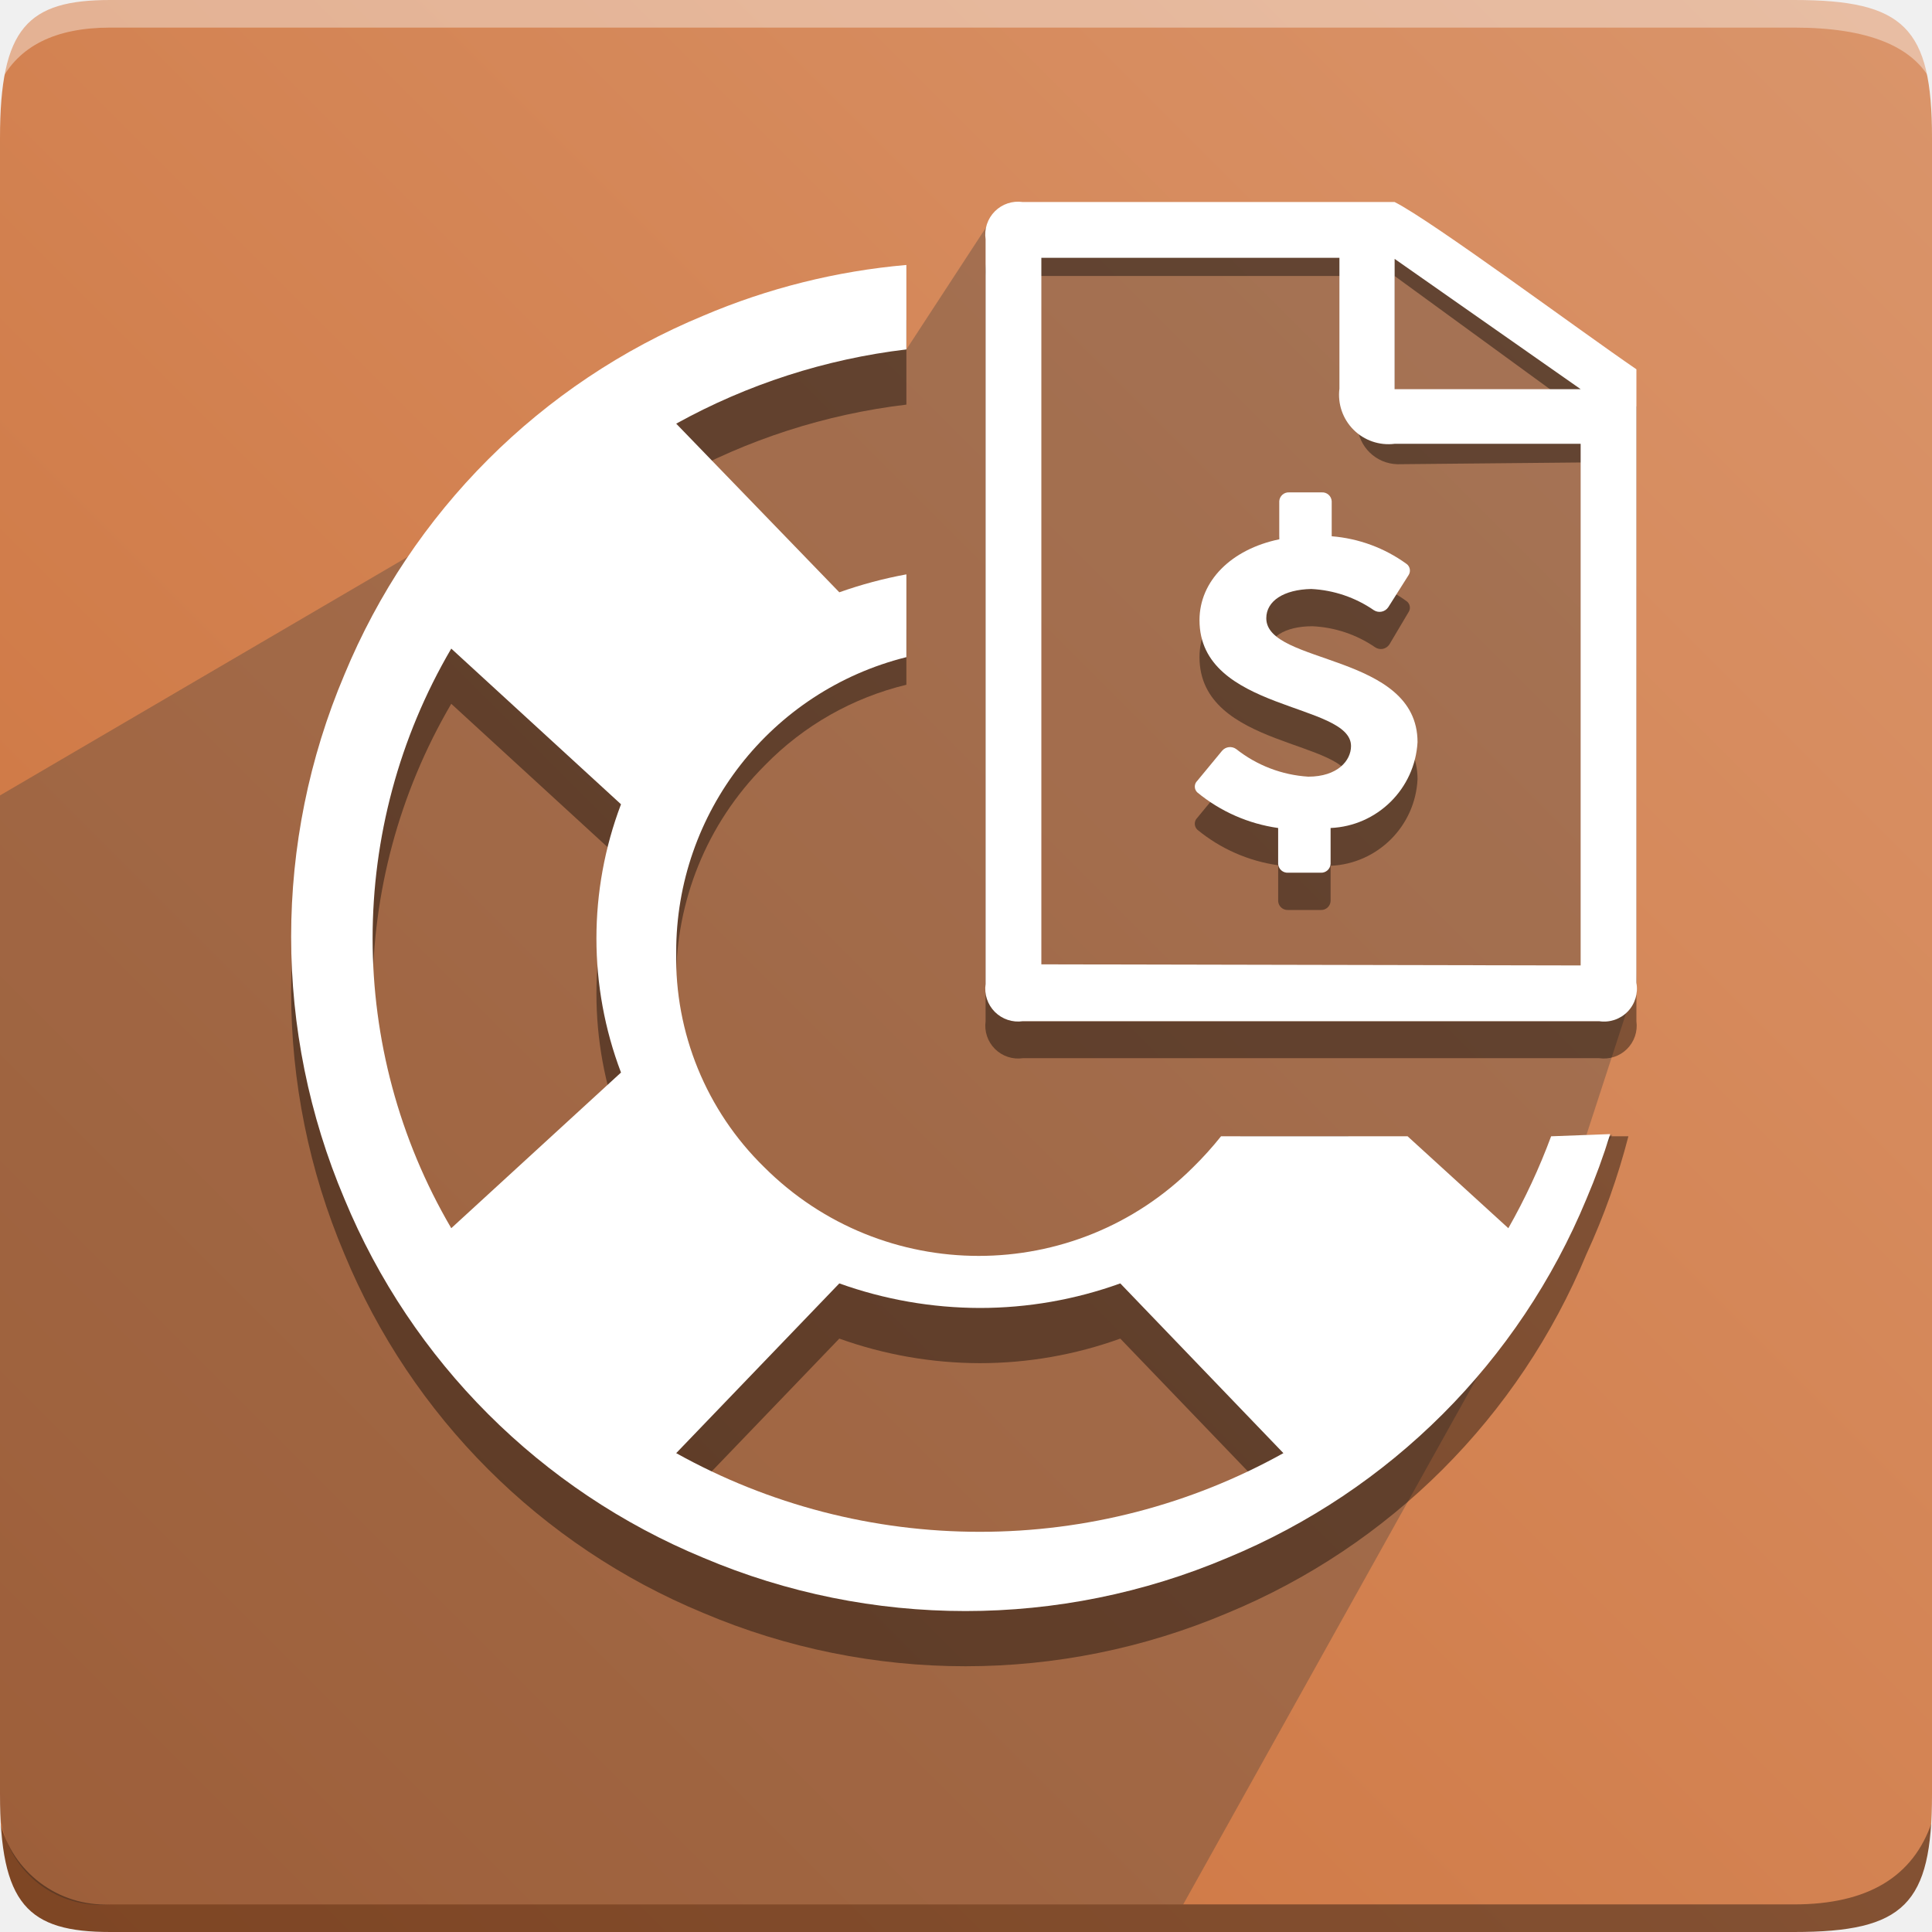
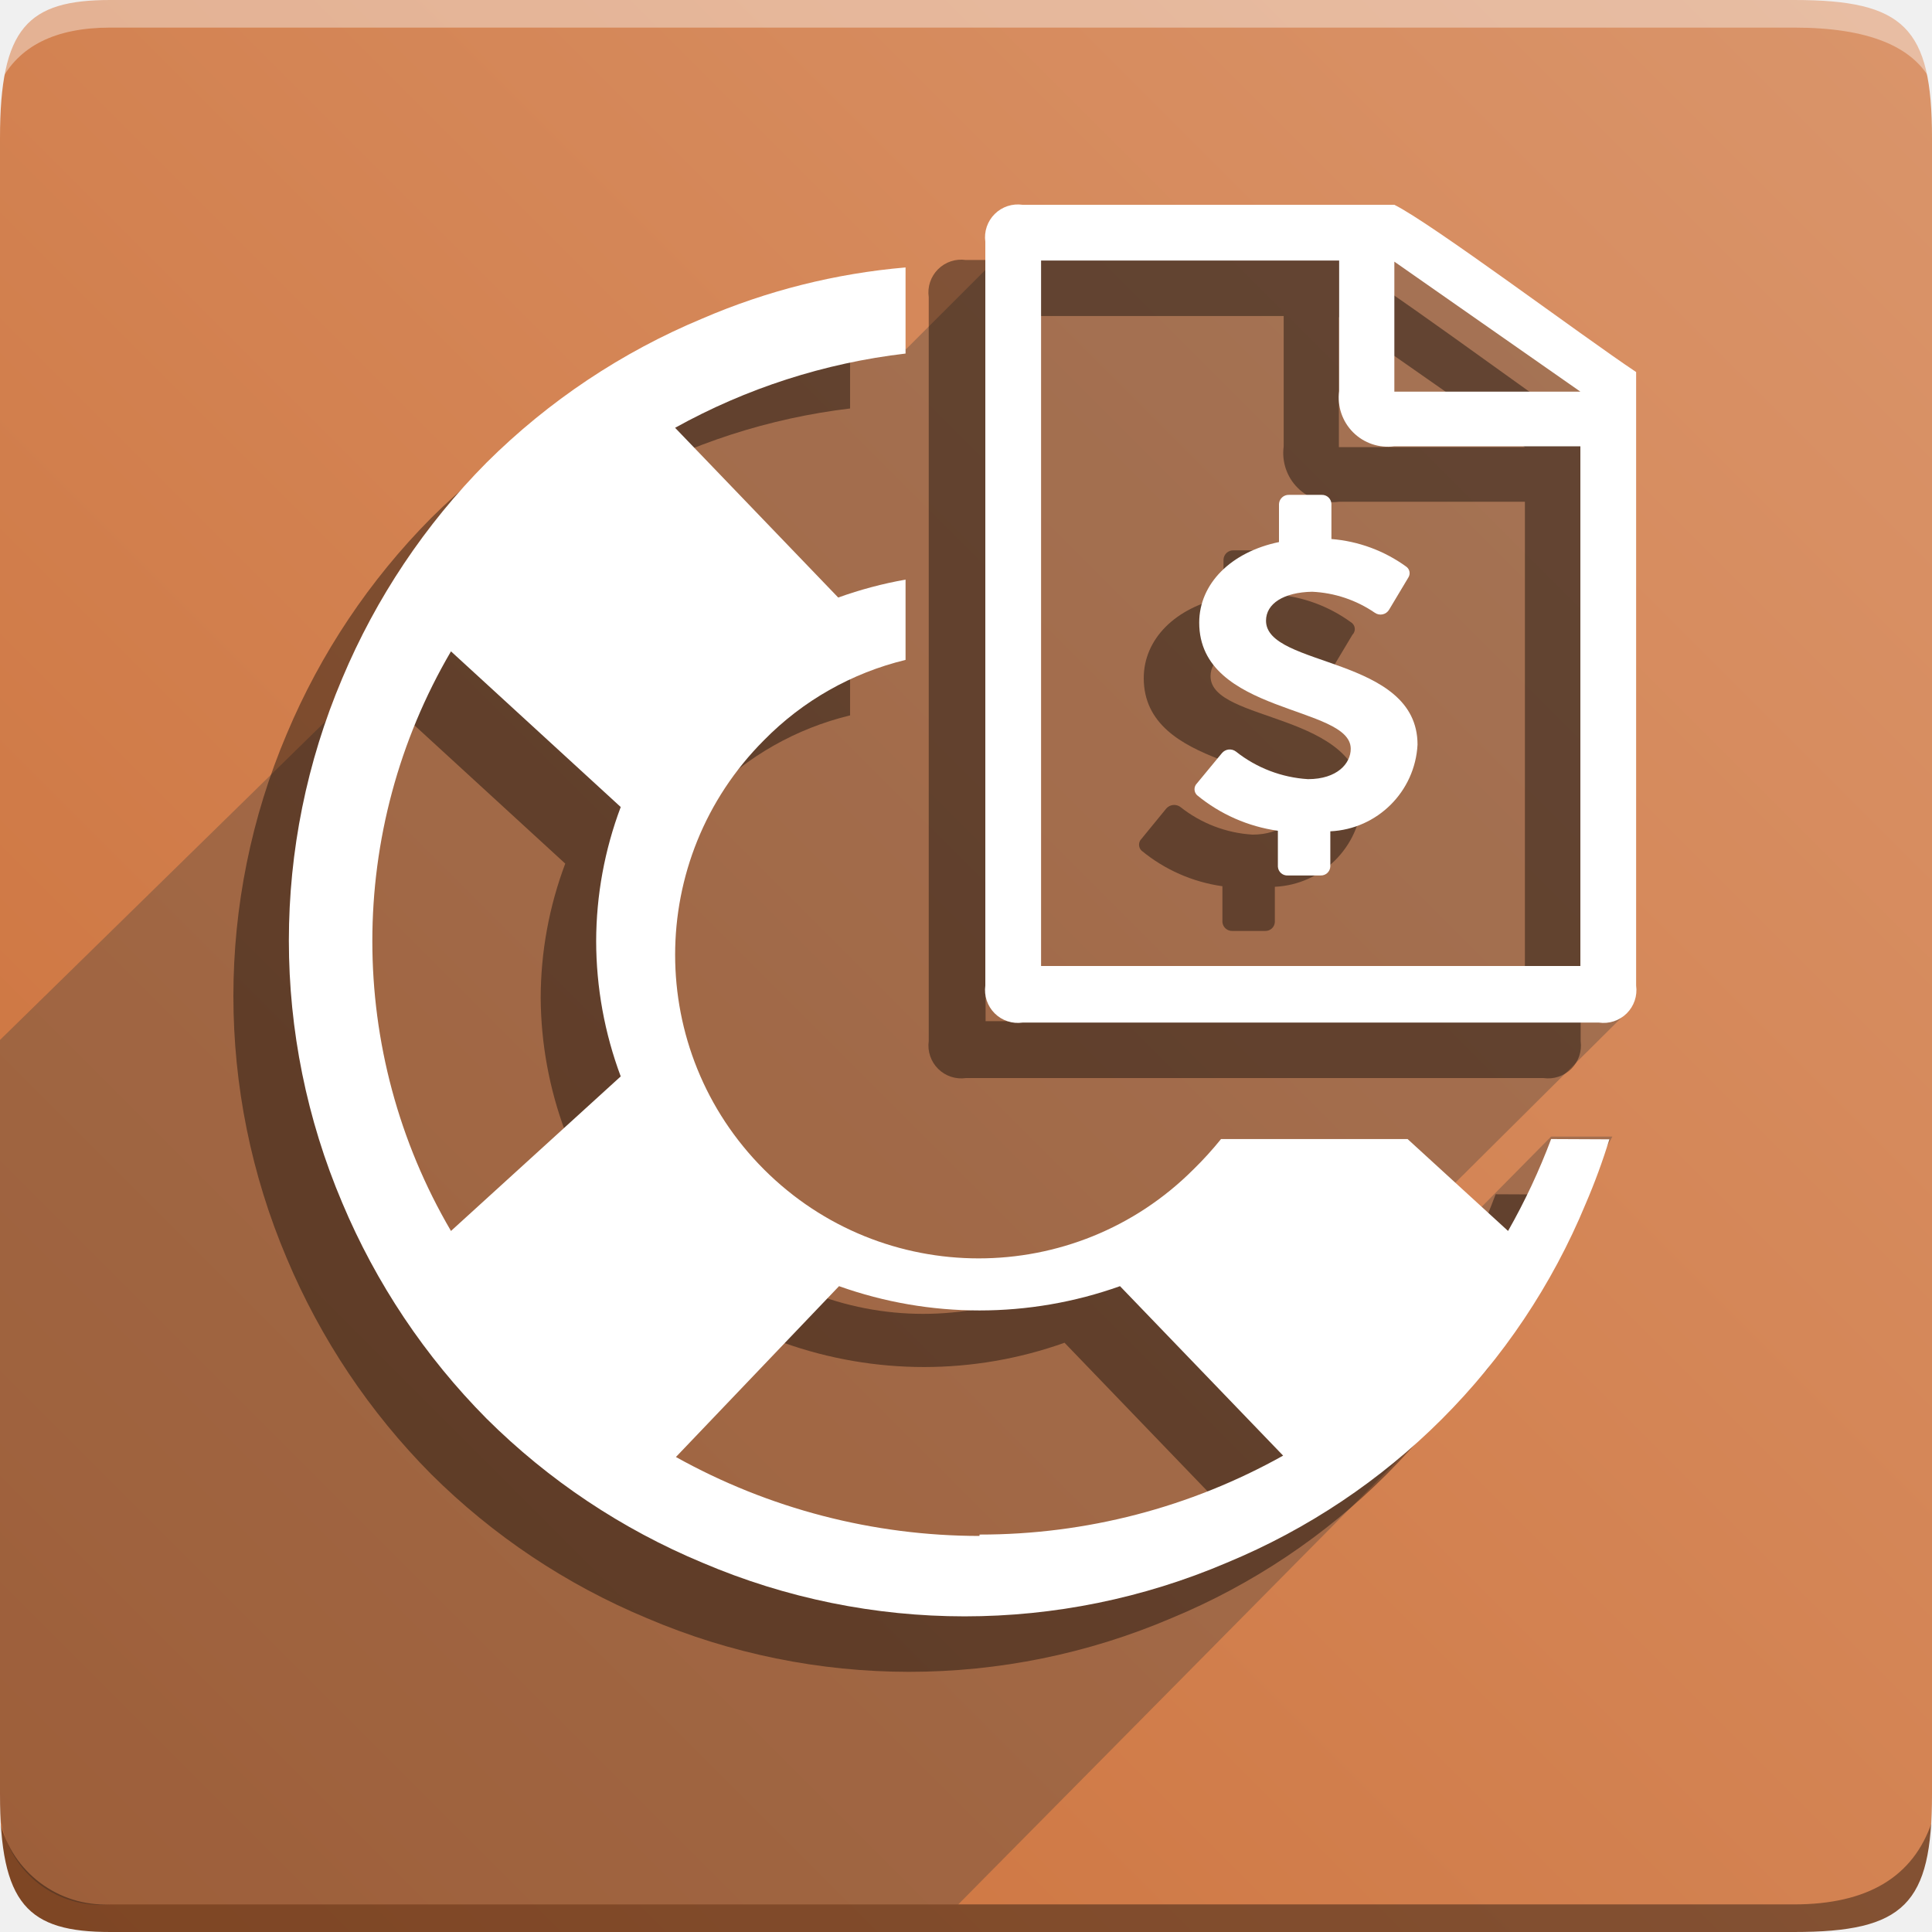
<svg xmlns="http://www.w3.org/2000/svg" id="Layer_1" data-name="Layer 1" viewBox="0 0 70 70">
  <defs>
    <mask id="mask" x="0" y="0" width="70" height="70" maskUnits="userSpaceOnUse">
      <g id="b">
        <path id="a" d="M4,0H65c4,0,5,1,5,5V65c0,4-1,5-5,5H4c-3,0-4-1-4-5V5C0,1,1,0,4,0Z" fill="#fff" fill-rule="evenodd" />
      </g>
    </mask>
    <linearGradient id="linear-gradient" x1="-1261.07" y1="568.8" x2="-1262.07" y2="567.8" gradientTransform="matrix(70, 0, 0, -70, 88344.99, 39816)" gradientUnits="userSpaceOnUse">
      <stop offset="0" stop-color="#da956b" />
      <stop offset="1" stop-color="#cc7039" />
    </linearGradient>
  </defs>
  <g mask="url(#mask)">
    <g>
      <path d="M0,0H70V70H0Z" fill-rule="evenodd" fill="url(#linear-gradient)" />
      <path d="M4,1H65c2.67,0,4.33.67,5,2V0H0V3C.67,1.67,2,1,4,1Z" fill="#fff" fill-opacity="0.38" fill-rule="evenodd" />
-       <path d="M42.87,69H4a3.66,3.66,0,0,1-4-4V28.82L32.84,9.6v3.06l3.33-5.1H50.12l8.3,6,.87,22-1.81,5.56h.94Z" fill="#393939" fill-rule="evenodd" opacity="0.32" style="isolation: isolate" />
+       <path d="M34.72,69H4a3.66,3.66,0,0,1-4-4V37.68l11.85-11.6L23.11,15.4l9-3.8.71,1.06h0l3.32-3.32,14-1.78,8.3,6L59,36.62,52.58,43l1.05.78,2.57-2.6h2.22L53.9,49.61Z" fill="#393939" fill-rule="evenodd" opacity="0.32" style="isolation: isolate" />
      <path d="M4,69H65c2.67,0,4.33-1,5-3v4H0V66A3.92,3.92,0,0,0,4,69Z" fill-opacity="0.38" fill-rule="evenodd" />
      <g>
-         <path d="M56.84,41.17a21.81,21.81,0,0,1-2.19,5.33l-5.81-5.33h-3.9a11.66,11.66,0,0,1-1.66,2.11,11,11,0,0,1-15.56,0,11,11,0,0,1,0-15.56,10.64,10.64,0,0,1,5.12-2.91v-2a15.84,15.84,0,0,0-2.43.65L24.5,17.35a22.79,22.79,0,0,1,8.34-2.69V11.6a24.12,24.12,0,0,0-7.36,1.84,24,24,0,0,0-13,13,24.33,24.33,0,0,0,0,19,24,24,0,0,0,13,13,24.33,24.33,0,0,0,19,0,24,24,0,0,0,13-13A25.29,25.29,0,0,0,59,41.17ZM22.5,40.86,16.35,46.5a20.77,20.77,0,0,1,0-21l6.15,5.64a13.71,13.71,0,0,0,0,9.72Zm13,16.64a22.58,22.58,0,0,1-11-2.85l5.91-6.15a15.16,15.16,0,0,0,5.09.89,15,15,0,0,0,5.09-.89l5.91,6.15A22.58,22.58,0,0,1,35.5,57.5Z" fill-rule="evenodd" opacity="0.4" style="isolation: isolate" />
-         <path d="M56.2,41.17a22.72,22.72,0,0,1-1.55,3.33L51,41.17H44.24a12.29,12.29,0,0,1-1,1.11,11,11,0,0,1-15.56,0A10.59,10.59,0,0,1,24.5,34.5a11,11,0,0,1,8.34-10.69v-3a15.84,15.84,0,0,0-2.43.65L24.5,15.35a22.79,22.79,0,0,1,8.34-2.69V9.6a24.12,24.12,0,0,0-7.36,1.84,24,24,0,0,0-13,13,24.33,24.33,0,0,0,0,19,24,24,0,0,0,13,13,24.33,24.33,0,0,0,19,0,24,24,0,0,0,13-13,23.75,23.75,0,0,0,.86-2.35ZM22.5,38.86,16.35,44.5a20.77,20.77,0,0,1,0-21l6.15,5.64a13.71,13.71,0,0,0,0,9.72Zm13,16.64a22.58,22.58,0,0,1-11-2.85l5.91-6.15a15.16,15.16,0,0,0,5.09.89,15,15,0,0,0,5.09-.89l5.91,6.15A22.58,22.58,0,0,1,35.5,55.5Z" fill="#fff" fill-rule="evenodd" />
-       </g>
-       <g>
        <g opacity="0.4">
-           <path id="d" d="M59.29,14.73V37a1.19,1.19,0,0,1-1.35,1.34H37.06A1.19,1.19,0,0,1,35.71,37V10a1.19,1.19,0,0,1,1.35-1.34H50.64ZM50.53,10V15.4h7.41Zm7.41,27V16.75l-7.3.07a1.49,1.49,0,0,1-1.46-1.42V10H37.06V37ZM45.88,23.75c0,1.69,5.48,1.26,5.48,4.48a3.3,3.3,0,0,1-3.15,3.14v1.28a.34.34,0,0,1-.36.32H46.67a.34.34,0,0,1-.36-.32v-1.3a5.9,5.9,0,0,1-2.93-1.29.3.3,0,0,1,0-.43h0l.9-1.09a.37.37,0,0,1,.51-.06,4.68,4.68,0,0,0,2.61,1c1.06,0,1.55-.58,1.55-1.11,0-1.58-5.49-1.24-5.49-4.56,0-1.42,1.15-2.57,2.89-2.93V19.51a.34.34,0,0,1,.36-.32h1.18a.34.34,0,0,1,.36.32v1.27a5.34,5.34,0,0,1,2.71,1,.29.29,0,0,1,.08.39l-.7,1.18a.37.37,0,0,1-.52.1,4.37,4.37,0,0,0-2.27-.76c-1,0-1.63.41-1.63,1Z" />
+           <path id="e" d="M57.27,15.49V37.72a1.19,1.19,0,0,1-1.35,1.34H35a1.19,1.19,0,0,1-1.35-1.34V10.77A1.19,1.19,0,0,1,35,9.42H48.51C49.86,10.1,55.25,14.14,57.27,15.49Zm-8.76-4v4.71h6.74ZM55.25,37V18.18H48.51a1.78,1.78,0,0,1-2-2V11.45H35.71V37ZM43.86,24.5c0,1.7,5.49,1.27,5.49,4.49a3.32,3.32,0,0,1-3.16,3.14v1.28a.34.34,0,0,1-.35.32H44.65a.35.35,0,0,1-.36-.32v-1.3a5.9,5.9,0,0,1-2.93-1.29.3.3,0,0,1,0-.43h0l.9-1.1a.38.38,0,0,1,.51-.05,4.66,4.66,0,0,0,2.61,1c1.07,0,1.55-.57,1.55-1.1,0-1.58-5.49-1.24-5.49-4.57,0-1.42,1.15-2.56,2.89-2.92V20.27a.35.35,0,0,1,.36-.33h1.19a.34.34,0,0,1,.35.33v1.27a5.34,5.34,0,0,1,2.71,1A.29.29,0,0,1,49,23l-.7,1.17a.36.36,0,0,1-.52.11,4.34,4.34,0,0,0-2.27-.76C44.5,23.47,43.86,23.88,43.86,24.5Z" />
+           <path d="M54.19,43.27a22.9,22.9,0,0,1-1.56,3.34L49,43.27H42.23a12.63,12.63,0,0,1-1,1.11,11,11,0,0,1-15.56,0,11,11,0,0,1,0-15.55,10.71,10.71,0,0,1,5.13-2.91V23a14.89,14.89,0,0,0-2.44.65l-5.91-6.15a22.8,22.8,0,0,1,8.35-2.7V11.7a23.71,23.71,0,0,0-7.36,1.85,24.37,24.37,0,0,0-7.82,5.22,24.67,24.67,0,0,0-5.23,7.82,24.3,24.3,0,0,0,0,19,24.67,24.67,0,0,0,5.23,7.82,24.37,24.37,0,0,0,7.82,5.22,24.19,24.19,0,0,0,19,0,24,24,0,0,0,13-13,22,22,0,0,0,.86-2.35ZM20.48,41l-6.15,5.65a20.77,20.77,0,0,1,0-21l6.15,5.64a13.88,13.88,0,0,0-.89,4.86A14.11,14.11,0,0,0,20.48,41Zm13,16.65a22.62,22.62,0,0,1-11-2.86l5.91-6.14a15.16,15.16,0,0,0,10.18,0l5.91,6.14A22.48,22.48,0,0,1,33.48,57.61Z" fill-rule="evenodd" />
        </g>
-         <path id="e" d="M59.29,13.38V35.61A1.19,1.19,0,0,1,57.94,37H37.06a1.19,1.19,0,0,1-1.35-1.35V8.67a1.19,1.19,0,0,1,1.35-1.35H50.53C51.88,8,57.27,12,59.29,13.38Zm-8.76-4v4.72h6.74Zm6.74,25.6V16.08H50.53a1.79,1.79,0,0,1-2-2V9.34H37.73v25.6ZM45.88,22.4c0,1.69,5.48,1.26,5.48,4.49A3.3,3.3,0,0,1,48.21,30V31.3a.34.34,0,0,1-.36.32H46.67a.34.34,0,0,1-.36-.32V30a5.9,5.9,0,0,1-2.93-1.29.29.29,0,0,1,0-.42h0l.9-1.09a.38.38,0,0,1,.51-.06,4.68,4.68,0,0,0,2.61,1c1.06,0,1.55-.58,1.55-1.11,0-1.58-5.49-1.24-5.49-4.56,0-1.42,1.15-2.57,2.89-2.93V18.16a.34.34,0,0,1,.36-.32h1.18a.34.34,0,0,1,.36.32v1.27a5.34,5.34,0,0,1,2.71,1,.3.3,0,0,1,.08.4L50.3,22a.38.38,0,0,1-.52.11,4.38,4.38,0,0,0-2.27-.77C46.52,21.36,45.88,21.77,45.88,22.4Z" fill="#fff" />
+         <g>
+           <path id="e-2" data-name="e" d="M59.28,13.48V35.71a1.19,1.19,0,0,1-1.35,1.34H37.05a1.19,1.19,0,0,1-1.35-1.34V8.76a1.19,1.19,0,0,1,1.35-1.34H50.52C51.87,8.09,57.26,12.13,59.28,13.48Zm-8.76-4v4.71h6.74ZM57.26,35V16.17H50.52a1.78,1.78,0,0,1-2-2V9.44H37.72V35ZM45.87,22.49c0,1.7,5.49,1.27,5.49,4.49a3.32,3.32,0,0,1-3.16,3.14V31.4a.34.34,0,0,1-.35.32H46.66a.34.34,0,0,1-.36-.32V30.1a5.9,5.9,0,0,1-2.93-1.29.3.3,0,0,1,0-.43h0l.9-1.09a.37.37,0,0,1,.51-.06,4.66,4.66,0,0,0,2.61,1c1.06,0,1.55-.57,1.55-1.1,0-1.58-5.49-1.24-5.49-4.57,0-1.41,1.15-2.56,2.89-2.92V18.26a.35.35,0,0,1,.36-.33h1.19a.34.34,0,0,1,.35.33v1.27a5.34,5.34,0,0,1,2.71,1,.29.29,0,0,1,.08.39l-.7,1.17a.36.36,0,0,1-.52.11,4.37,4.37,0,0,0-2.27-.76C46.51,21.46,45.87,21.87,45.87,22.49Z" fill="#fff" />
+           <path d="M56.2,41.27a23.29,23.29,0,0,1-1.56,3.33L51,41.27H44.24a12.51,12.51,0,0,1-1,1.1,11,11,0,0,1-15.56,0,11,11,0,0,1,0-15.55,10.71,10.71,0,0,1,5.13-2.91V21a14.89,14.89,0,0,0-2.44.65l-5.91-6.15a22.6,22.6,0,0,1,8.35-2.69V9.69a23.71,23.71,0,0,0-7.36,1.85,24.37,24.37,0,0,0-7.82,5.22,24.67,24.67,0,0,0-5.23,7.82,24.3,24.3,0,0,0,0,19,24.67,24.67,0,0,0,5.23,7.82,24.37,24.37,0,0,0,7.82,5.22,24.19,24.19,0,0,0,19,0,24,24,0,0,0,13-13,22.69,22.69,0,0,0,.86-2.34ZM22.49,39,16.34,44.6a20.77,20.77,0,0,1,0-21l6.15,5.64a13.88,13.88,0,0,0-.89,4.86A14.07,14.07,0,0,0,22.49,39Zm13,16.65a22.62,22.62,0,0,1-11-2.86L30.4,46.6a15.16,15.16,0,0,0,10.18,0l5.91,6.14A22.48,22.48,0,0,1,35.49,55.6Z" fill="#fff" fill-rule="evenodd" />
+         </g>
      </g>
    </g>
  </g>
</svg>
